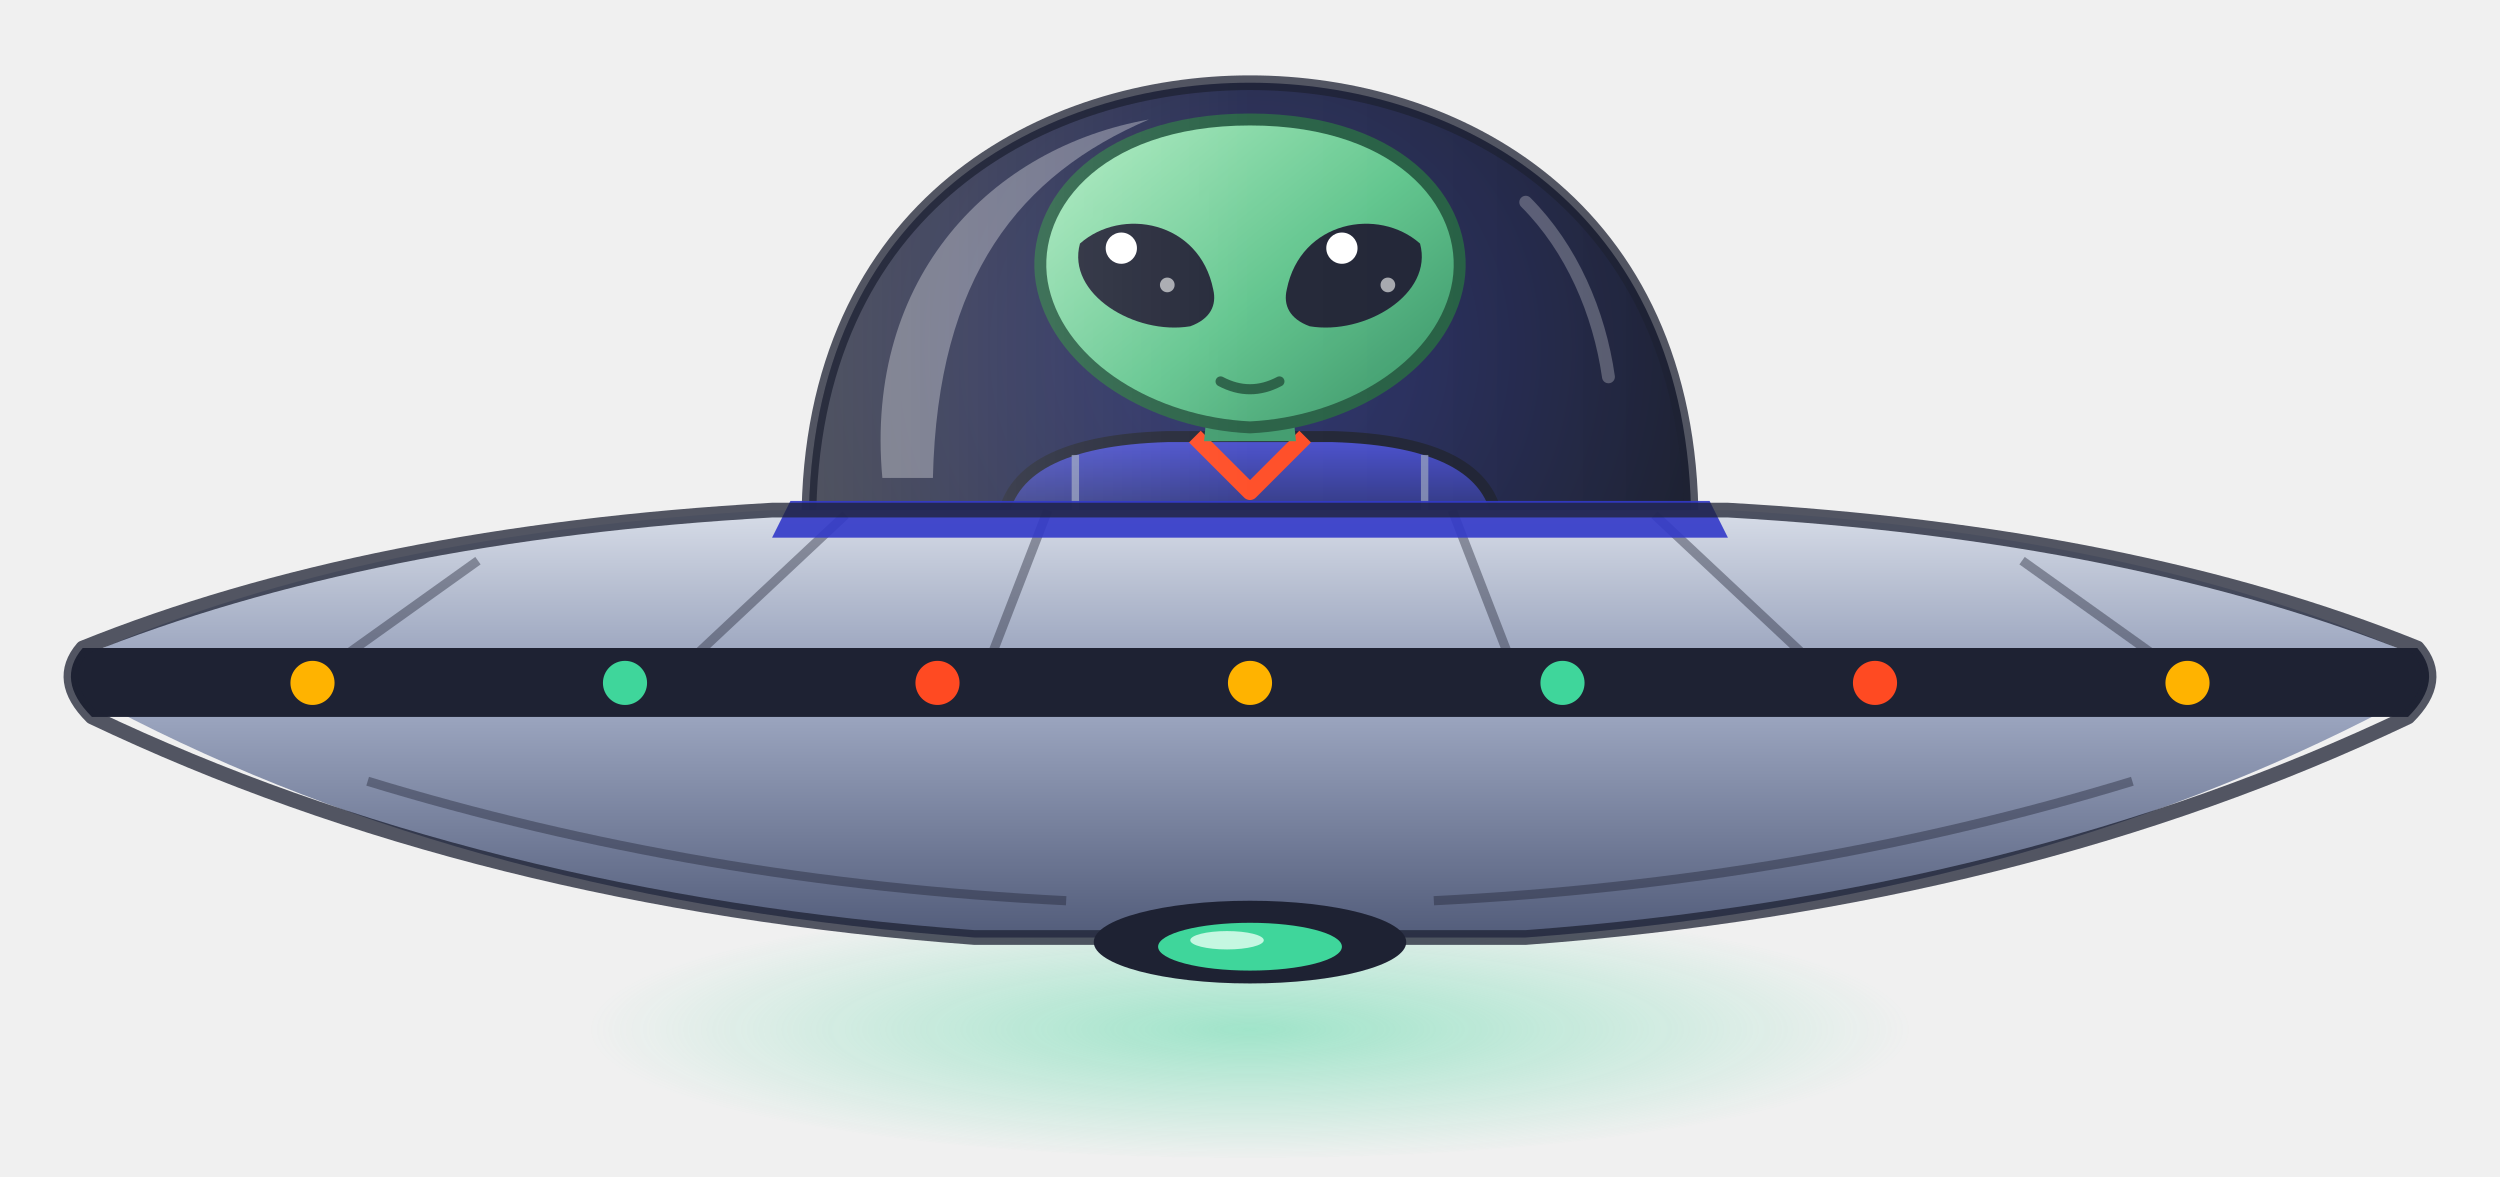
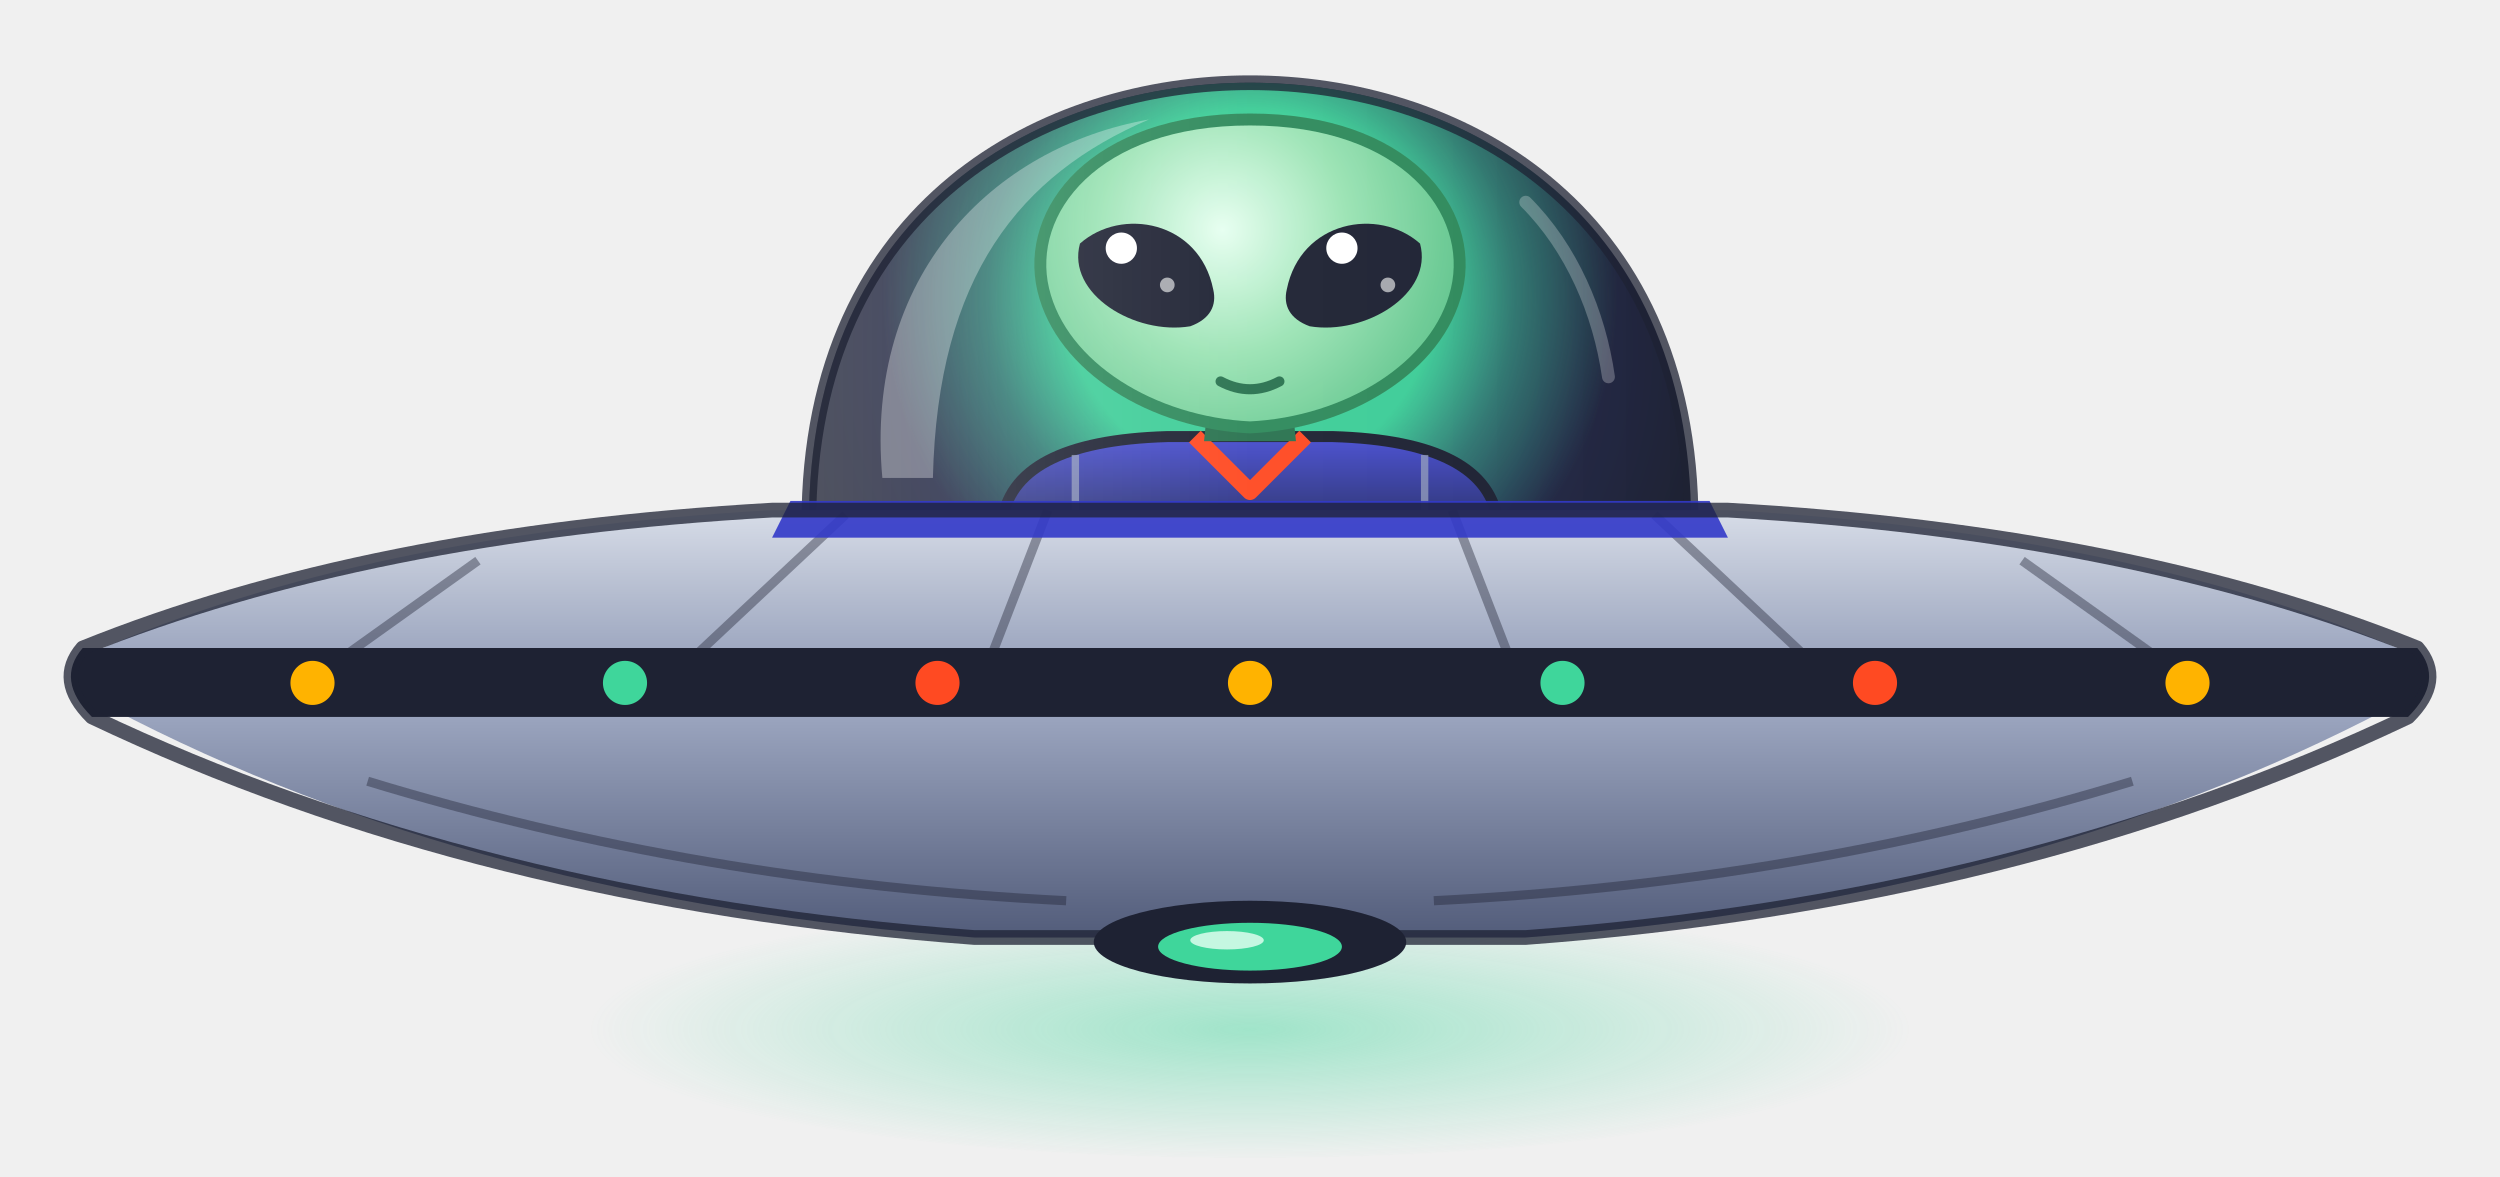
<svg xmlns="http://www.w3.org/2000/svg" viewBox="-136 -72 272 128" width="544" height="256">
  <defs>
    <radialGradient id="ufo-glow" cx="0" cy="40" r="72" gradientTransform="translate(0 40) scale(1 0.2) translate(0 -40)" gradientUnits="userSpaceOnUse">
      <stop offset="0" stop-color="#3FD69B" stop-opacity="0.45" />
      <stop offset="1" stop-color="#3FD69B" stop-opacity="0" />
    </radialGradient>
    <radialGradient id="ufo-cabin" cx="0" cy="-34" r="50" gradientUnits="userSpaceOnUse">
      <stop offset="0" stop-color="#2A3170" />
      <stop offset="1" stop-color="#1E2233" />
    </radialGradient>
-     <linearGradient id="ufo-skin" x1="-14" y1="-54" x2="12" y2="-22" gradientUnits="userSpaceOnUse">
-       <stop offset="0" stop-color="#9BE3B4" />
-       <stop offset="0.55" stop-color="#5FC48C" />
-       <stop offset="1" stop-color="#3E9A6C" />
-     </linearGradient>
+     <radialGradient id="ufo-skin" cx="-3" cy="-44" r="27" gradientUnits="userSpaceOnUse">
+       <stop offset="0" stop-color="#E6FFF0" />
+       <stop offset="0.5" stop-color="#9BE3B4" />
+       <stop offset="1" stop-color="#5FC48C" />
+     </radialGradient>
+     <radialGradient id="ufo-cabin-glow" cx="0" cy="-40" r="40" gradientUnits="userSpaceOnUse">
+       <stop offset="0.5" stop-color="#3FD69B" stop-opacity="0.95" />
+       <stop offset="0.72" stop-color="#3FD69B" stop-opacity="0.45" />
+       <stop offset="1" stop-color="#3FD69B" stop-opacity="0" />
+     </radialGradient>
    <linearGradient id="ufo-suit" x1="0" y1="-22" x2="0" y2="-12" gradientUnits="userSpaceOnUse">
      <stop offset="0" stop-color="#4A50D6" />
      <stop offset="1" stop-color="#2A3170" />
    </linearGradient>
    <linearGradient id="ufo-upper" x1="0" y1="-18" x2="0" y2="0" gradientUnits="userSpaceOnUse">
      <stop offset="0" stop-color="#DDE2EC" />
      <stop offset="0.6" stop-color="#B4BCCF" />
      <stop offset="1" stop-color="#9AA4BE" />
    </linearGradient>
    <linearGradient id="ufo-lower" x1="0" y1="6" x2="0" y2="30" gradientUnits="userSpaceOnUse">
      <stop offset="0" stop-color="#9AA4BE" />
      <stop offset="1" stop-color="#525C7A" />
    </linearGradient>
    <linearGradient id="ufo-sheen" x1="-48" y1="0" x2="48" y2="0" gradientUnits="userSpaceOnUse">
      <stop offset="0" stop-color="#FFFFFF" stop-opacity="0.22" />
      <stop offset="0.5" stop-color="#FFFFFF" stop-opacity="0.04" />
      <stop offset="1" stop-color="#FFFFFF" stop-opacity="0" />
    </linearGradient>
    <clipPath id="ufo-dome-clip">
      <path d="M -48,-15 C -48,-50 -22,-63 0,-63 C 22,-63 48,-50 48,-15 Z" />
    </clipPath>
  </defs>
  <g id="underglow">
    <ellipse cx="0" cy="40" rx="72" ry="14" fill="url(#ufo-glow)" />
  </g>
  <g id="dome-interior">
    <path d="M -48,-15 C -48,-50 -22,-63 0,-63 C 22,-63 48,-50 48,-15 Z" fill="url(#ufo-cabin)" />
  </g>
+   <g id="cabin-glow" clip-path="url(#ufo-dome-clip)">
+     <ellipse cx="0" cy="-38" rx="46" ry="34" fill="url(#ufo-cabin-glow)" />
+   </g>
  <g id="pilot" clip-path="url(#ufo-dome-clip)">
    <g transform="translate(0 -3)">
      <path d="M -27,-12 Q -26,-21 -9,-21.5 L 9,-21.5 Q 26,-21 27,-12 Z" fill="url(#ufo-suit)" stroke="#1E2233" stroke-width="1.2" stroke-linejoin="round" />
      <path d="M -6,-21.5 L 0,-15.5 L 6,-21.5" fill="none" stroke="#FF4A22" stroke-width="1.8" stroke-linejoin="round" />
      <path d="M -19,-19.5 L -19,-13 M 19,-19.5 L 19,-13" stroke="#9AA4BE" stroke-width="0.8" opacity="0.7" />
-       <path d="M -4.5,-26 L 4.5,-26 L 5,-21 L -5,-21 Z" fill="#3E9A6C" />
-       <path d="M 0,-56 C 17,-56 24.5,-46 22.5,-37.5 C 20.5,-29 10.5,-23 0,-22.5 C -10.5,-23 -20.5,-29 -22.5,-37.5 C -24.5,-46 -17,-56 0,-56 Z" fill="url(#ufo-skin)" stroke="#245E42" stroke-width="1.3" stroke-linejoin="round" />
+       <path d="M -4.5,-26 L 4.5,-26 L 5,-21 L -5,-21 Z" fill="#2A7350" />
+       <path d="M 0,-56 C 17,-56 24.5,-46 22.5,-37.5 C 20.5,-29 10.5,-23 0,-22.5 C -10.5,-23 -20.5,-29 -22.5,-37.5 C -24.5,-46 -17,-56 0,-56 Z" fill="url(#ufo-skin)" stroke="#2F8A5C" stroke-width="1.3" stroke-linejoin="round" />
      <path d="M -4,-37.5 C -5.5,-45 -14,-46.5 -18.5,-42.5 C -20,-37 -12.5,-32.5 -6.5,-33.5 C -4.3,-34.3 -3.6,-35.8 -4,-37.5 Z" fill="#1E2233" />
      <path d="M 4,-37.5 C 5.5,-45 14,-46.5 18.5,-42.5 C 20,-37 12.5,-32.5 6.5,-33.5 C 4.3,-34.3 3.6,-35.8 4,-37.5 Z" fill="#1E2233" />
      <circle cx="-14" cy="-42" r="1.7" fill="#FFFFFF" />
      <circle cx="10" cy="-42" r="1.7" fill="#FFFFFF" />
      <circle cx="-9" cy="-38" r="0.8" fill="#FFFFFF" opacity="0.6" />
      <circle cx="15" cy="-38" r="0.8" fill="#FFFFFF" opacity="0.6" />
-       <path d="M -3.2,-27.5 Q 0,-25.8 3.2,-27.5" fill="none" stroke="#245E42" stroke-width="1.1" stroke-linecap="round" />
+       <path d="M -3.2,-27.5 Q 0,-25.8 3.2,-27.5" fill="none" stroke="#2A7350" stroke-width="1.1" stroke-linecap="round" />
    </g>
  </g>
  <g id="dome-glass">
    <path d="M -48,-15 C -48,-50 -22,-63 0,-63 C 22,-63 48,-50 48,-15 Z" fill="url(#ufo-sheen)" />
    <path d="M -40,-20 C -42,-42 -28,-56 -11,-59 C -25,-53 -34,-42 -34.5,-20 Z" fill="#FFFFFF" opacity="0.32" />
    <path d="M 30,-50 C 35,-45 38,-38 39,-31" fill="none" stroke="#FFFFFF" stroke-width="1.4" stroke-linecap="round" opacity="0.25" />
    <path d="M -48,-15 C -48,-50 -22,-63 0,-63 C 22,-63 48,-50 48,-15" fill="none" stroke="rgba(30,34,51,0.75)" stroke-width="1.6" />
  </g>
  <g id="hull" stroke-linejoin="round">
    <path d="M -124,5 Q -84,26 -30,30 L 30,30 Q 84,26 124,5 Z" fill="url(#ufo-lower)" />
    <path d="M -96,13 Q -60,24 -20,26 M 96,13 Q 60,24 20,26" fill="none" stroke="rgba(30,34,51,0.4)" stroke-width="1" />
    <path d="M -126,-1 Q -96,-14 -52,-16.5 L 52,-16.5 Q 96,-14 126,-1 Z" fill="url(#ufo-upper)" />
    <path d="M -44,-16 L -60,-1 M -22,-16.5 L -28,-1 M 22,-16.5 L 28,-1 M 44,-16 L 60,-1 M -84,-11 L -98,-1 M 84,-11 L 98,-1" fill="none" stroke="rgba(30,34,51,0.4)" stroke-width="1" />
    <path d="M -50,-17.5 L 50,-17.5 L 52,-13.5 L -52,-13.5 Z" fill="#3238C9" opacity="0.9" />
    <path d="M -127,-1.5 L 127,-1.5 Q 130,2 126,6 L -126,6 Q -130,2 -127,-1.5 Z" fill="#1E2233" />
    <path d="M -127,-1.5 Q -96,-14 -52,-16.5 L 52,-16.5 Q 96,-14 127,-1.5 Q 130,2 126,6 Q 84,26 30,30 L -30,30 Q -84,26 -126,6 Q -130,2 -127,-1.5 Z" fill="none" stroke="rgba(30,34,51,0.75)" stroke-width="1.6" />
  </g>
  <g id="rim-lights">
    <circle id="light-1" cx="-102" cy="2.3" r="2.4" fill="#FFB300" />
    <circle id="light-2" cx="-68" cy="2.3" r="2.4" fill="#3FD69B" />
    <circle id="light-3" cx="-34" cy="2.3" r="2.4" fill="#FF4A22" />
    <circle id="light-4" cx="0" cy="2.3" r="2.4" fill="#FFB300" />
    <circle id="light-5" cx="34" cy="2.3" r="2.4" fill="#3FD69B" />
    <circle id="light-6" cx="68" cy="2.3" r="2.4" fill="#FF4A22" />
    <circle id="light-7" cx="102" cy="2.3" r="2.4" fill="#FFB300" />
  </g>
  <g id="emitter">
    <ellipse cx="0" cy="30.5" rx="17" ry="4.5" fill="#1E2233" />
    <ellipse cx="0" cy="31" rx="10" ry="2.6" fill="#3FD69B" />
    <ellipse cx="-2.5" cy="30.3" rx="4" ry="1" fill="#E6FFF2" opacity="0.8" />
  </g>
</svg>
